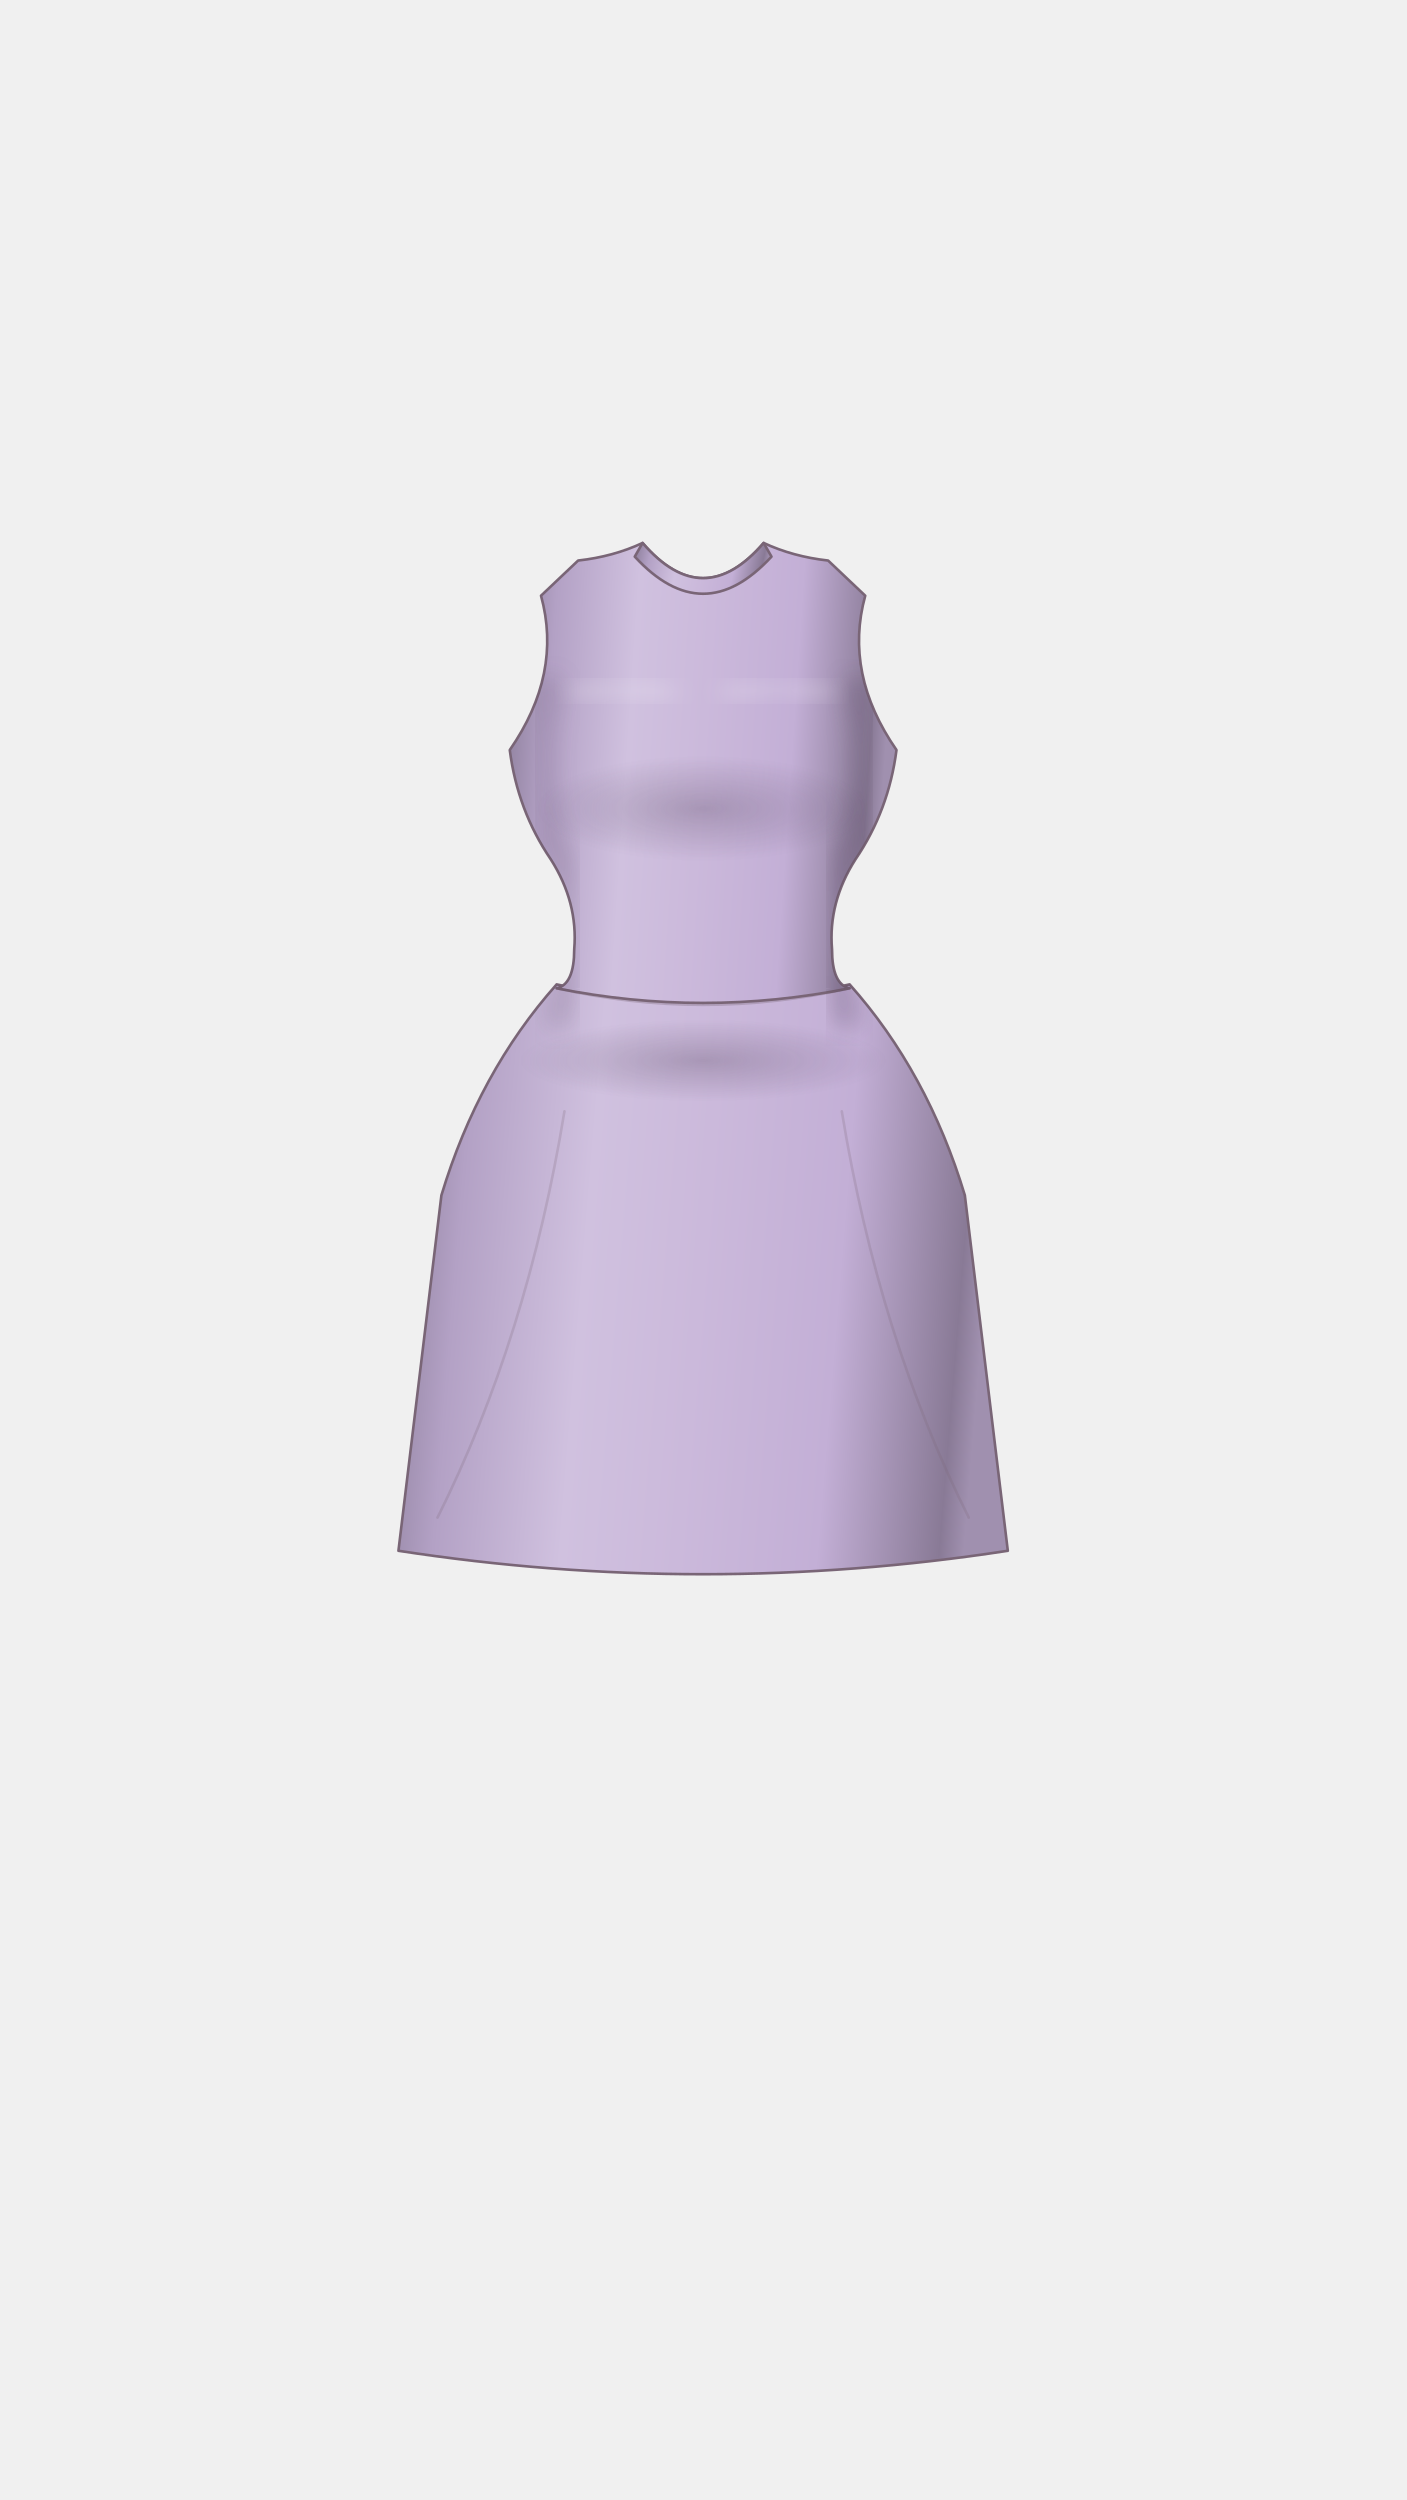
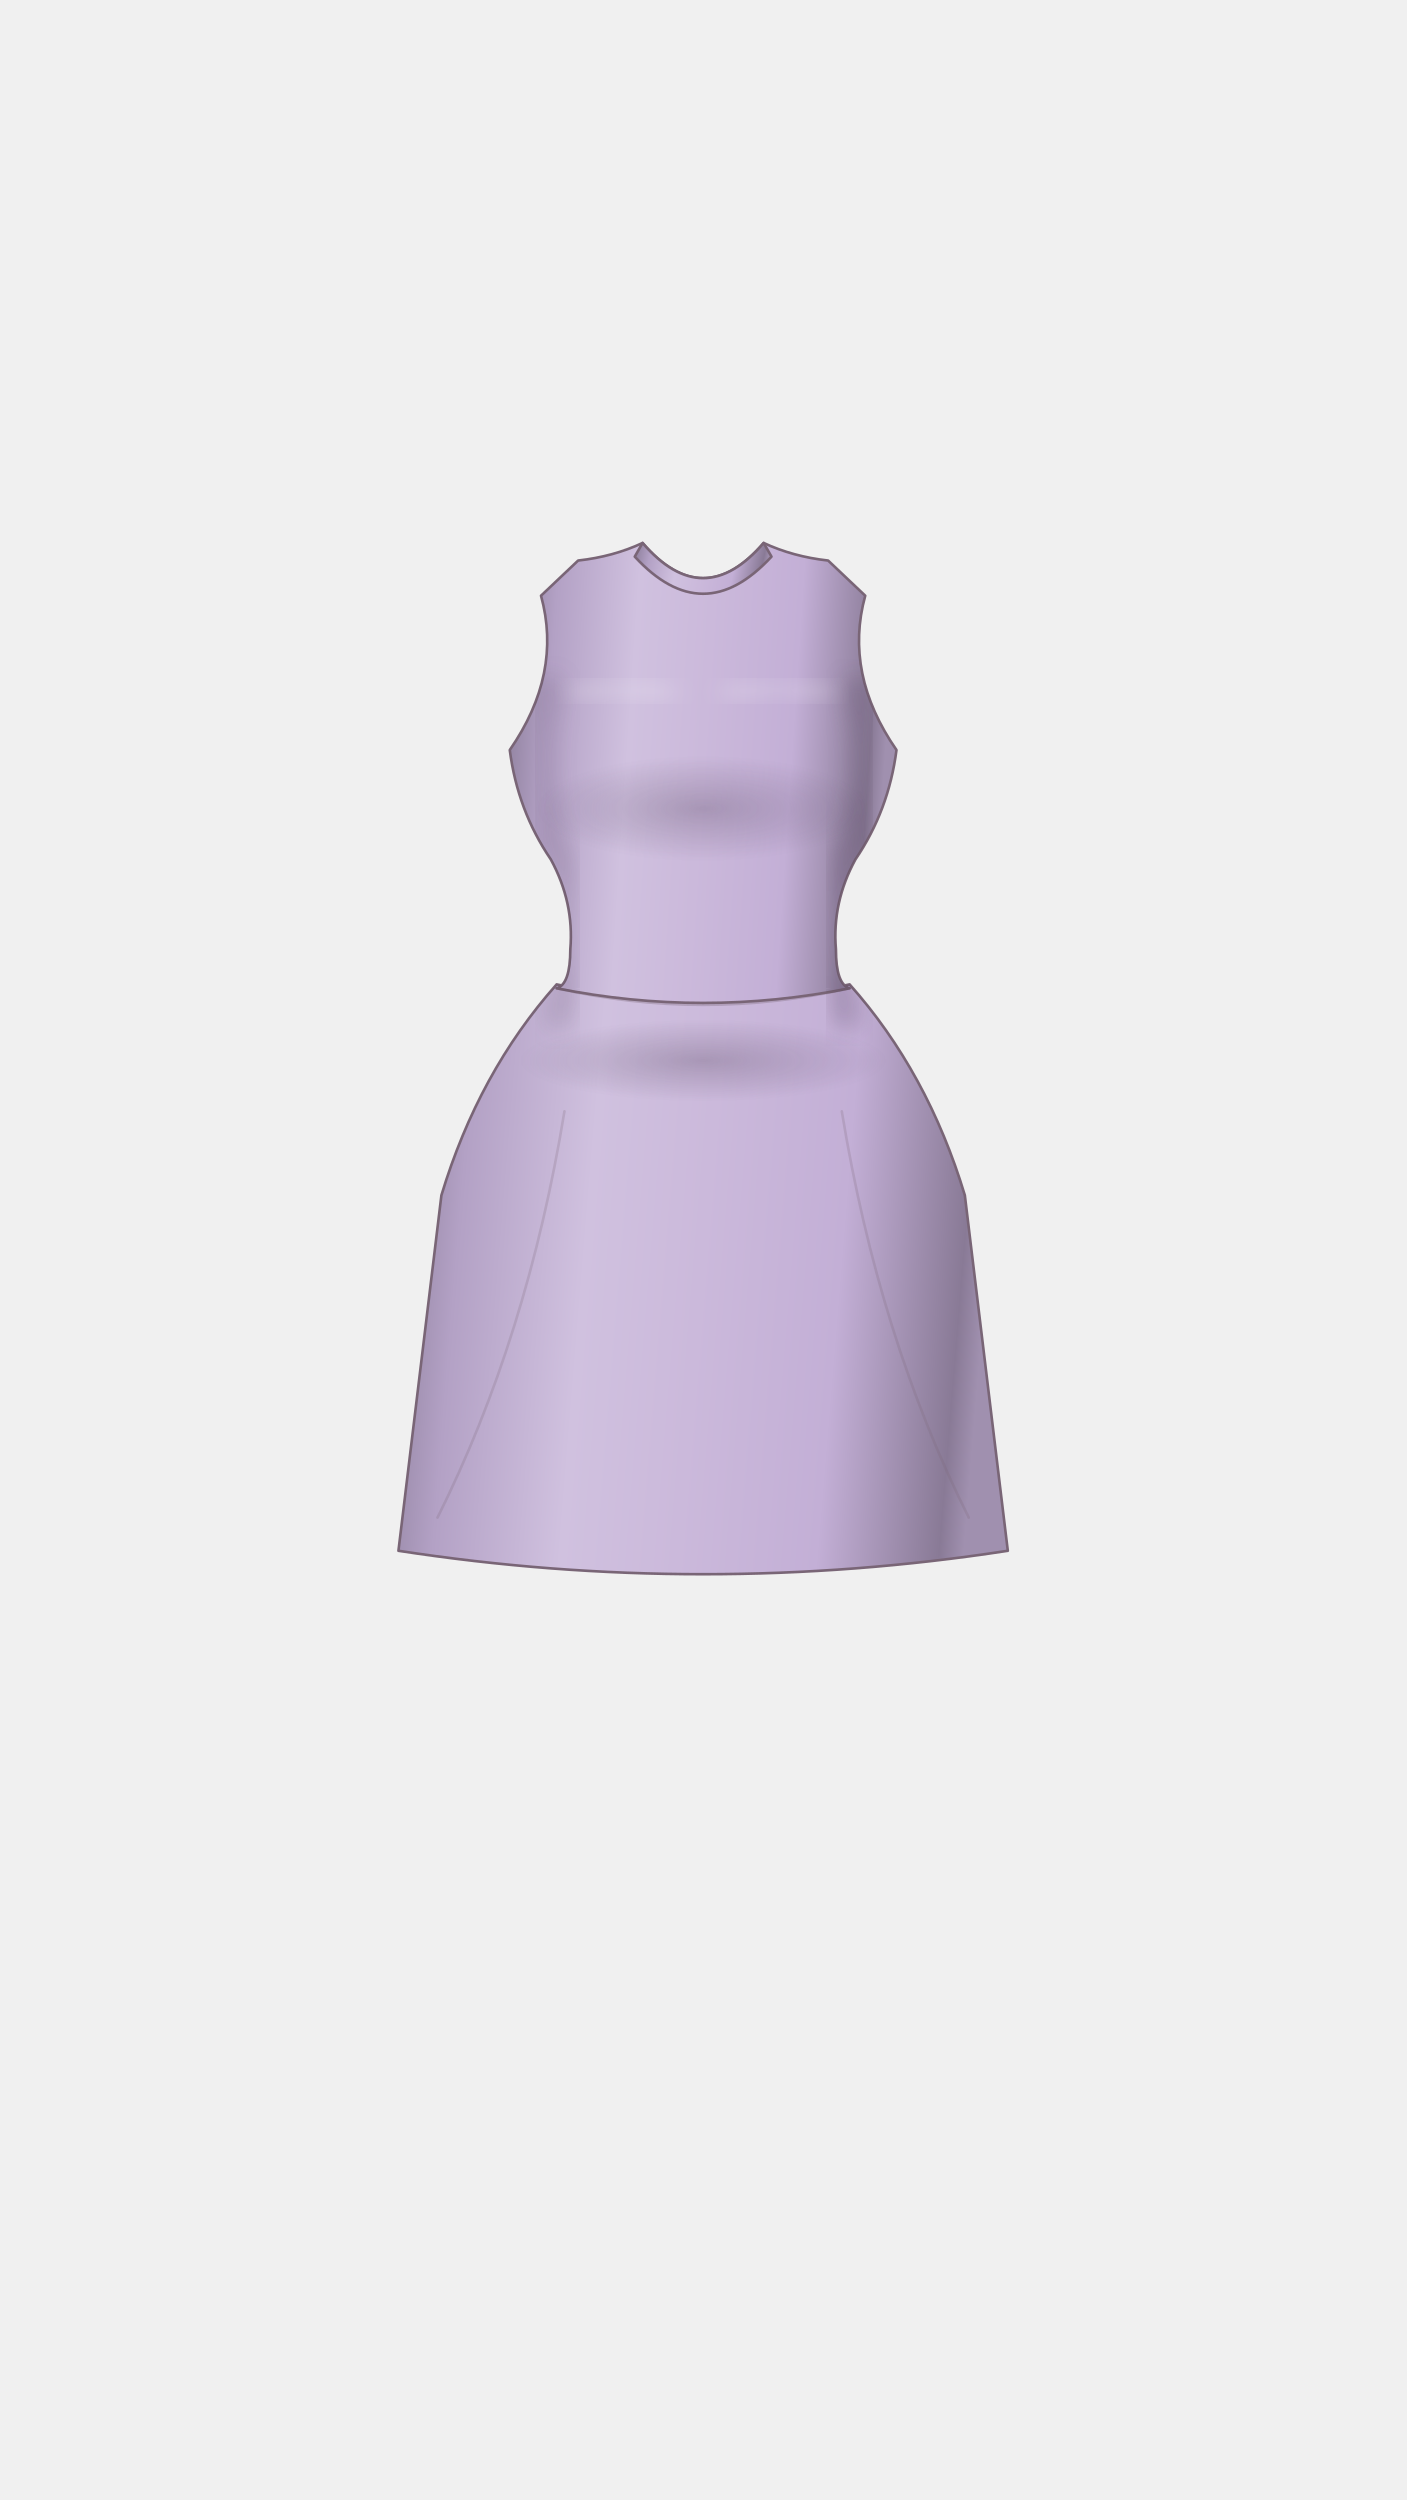
<svg xmlns="http://www.w3.org/2000/svg" width="720" height="1280" viewBox="0 0 720 1280" fill="none">
  <defs>
-     <linearGradient id="mr6vq6m-0" x1="0" y1="0" x2="1" y2=".08">
+     <linearGradient id="mfg8092-0" x1="0" y1="0" x2="1" y2=".08">
      <stop stop-color="#8a7c98" />
      <stop offset=".13" stop-color="#b3a1c5" />
      <stop offset=".34" stop-color="#d0c1df" />
      <stop offset=".53" stop-color="#cbb9db" />
      <stop offset=".76" stop-color="#c3afd6" />
      <stop offset=".96" stop-color="#897a96" />
      <stop offset="1" stop-color="#a090af" />
    </linearGradient>
  </defs>
  <g stroke="#796576" stroke-width="1.35" stroke-linecap="round" stroke-linejoin="round">
    <defs>
      <clipPath id="cloth-clip">
-         <path d="M285 504 Q360 521 435 504 Q475 549 494 612 L516 794 Q360 818 204 794 L226 612 Q245 549 285 504Z" fill="url(#mr6vq6m-0)" />
-         <path d="M329 278 Q360 314 391 278 Q406 285 424 287 L443 305 Q432 345 459 384 Q455 415 438 440 Q424 462 426 486 Q426 504 435 506 Q360 521 285 506 Q294 504 294 486 Q296 462 282 440 Q265 415 261 384 Q288 345 277 305 L296 287 Q314 285 329 278Z" fill="url(#mr6vq6m-0)" />
-         <path d="M329 278 Q360 314 391 278 L395 285 Q360 323 325 285Z" fill="url(#mr6vq6m-0)" />
+         <path d="M285 504 Q360 521 435 504 Q475 549 494 612 L516 794 Q360 818 204 794 L226 612 Q245 549 285 504Z" fill="url(#mfg8092-0)" />
+         <path d="M329 278 Q360 314 391 278 Q406 285 424 287 L443 305 Q432 345 459 384 Q455 415 438 440 Q426 462 428 486 Q428 504 435 506 Q360 521 285 506 Q292 504 292 486 Q294 462 282 440 Q265 415 261 384 Q288 345 277 305 L296 287 Q314 285 329 278Z" fill="url(#mfg8092-0)" />
+         <path d="M329 278 Q360 314 391 278 L395 285 Q360 323 325 285Z" fill="url(#mfg8092-0)" />
        <path d="M285 506 Q360 523 435 506" stroke="#796576" opacity="0.32" />
        <path d="M289 569 Q270 685 224 777 M431 569 Q450 685 496 777" stroke="#796576" opacity="0.23" />
      </clipPath>
      <linearGradient id="cloth-round">
        <stop stop-color="#302039" stop-opacity=".19" />
        <stop offset=".32" stop-color="#fff" stop-opacity=".22" />
        <stop offset=".6" stop-color="#fff" stop-opacity="0" />
        <stop offset="1" stop-color="#302039" stop-opacity=".18" />
      </linearGradient>
      <radialGradient id="cloth-contact">
        <stop stop-color="#392841" stop-opacity=".24" />
        <stop offset="1" stop-color="#392841" stop-opacity="0" />
      </radialGradient>
      <filter id="cloth-soft">
        <feGaussianBlur stdDeviation="6" />
      </filter>
    </defs>
-     <path d="M285 504 Q360 521 435 504 Q475 549 494 612 L516 794 Q360 818 204 794 L226 612 Q245 549 285 504Z" fill="url(#mr6vq6m-0)" />
-     <path d="M329 278 Q360 314 391 278 Q406 285 424 287 L443 305 Q432 345 459 384 Q455 415 438 440 Q424 462 426 486 Q426 504 435 506 Q360 521 285 506 Q294 504 294 486 Q296 462 282 440 Q265 415 261 384 Q288 345 277 305 L296 287 Q314 285 329 278Z" fill="url(#mr6vq6m-0)" />
-     <path d="M329 278 Q360 314 391 278 L395 285 Q360 323 325 285Z" fill="url(#mr6vq6m-0)" />
+     <path d="M285 504 Q360 521 435 504 Q475 549 494 612 L516 794 Q360 818 204 794 L226 612 Q245 549 285 504Z" fill="url(#mfg8092-0)" />
+     <path d="M329 278 Q360 314 391 278 Q406 285 424 287 L443 305 Q432 345 459 384 Q455 415 438 440 Q426 462 428 486 Q428 504 435 506 Q360 521 285 506 Q292 504 292 486 Q294 462 282 440 Q265 415 261 384 Q288 345 277 305 L296 287 Q314 285 329 278Z" fill="url(#mfg8092-0)" />
+     <path d="M329 278 Q360 314 391 278 L395 285 Q360 323 325 285Z" fill="url(#mfg8092-0)" />
    <path d="M285 506 Q360 523 435 506" stroke="#796576" opacity="0.32" />
    <path d="M289 569 Q270 685 224 777 M431 569 Q450 685 496 777" stroke="#796576" opacity="0.23" />
    <g data-material="cloth-volume" clip-path="url(#cloth-clip)">
      <path d="M281 353 Q269 397 286 437 Q304 469 286 520" fill="none" stroke="#392841" stroke-width="14" opacity=".15" filter="url(#cloth-soft)" />
      <path d="M440 354 Q452 397 434 437 Q417 474 433 519" fill="none" stroke="#392841" stroke-width="16" opacity=".22" filter="url(#cloth-soft)" />
      <path d="M297 357 Q315 340 341 359 M376 356 Q400 340 422 358" fill="none" stroke="#fff" stroke-width="14" opacity=".2" filter="url(#cloth-soft)" />
      <ellipse cx="360" cy="414" rx="85" ry="27" fill="url(#cloth-contact)" stroke="none" />
      <ellipse cx="360" cy="543" rx="94" ry="21" fill="url(#cloth-contact)" stroke="none" />
    </g>
  </g>
</svg>
